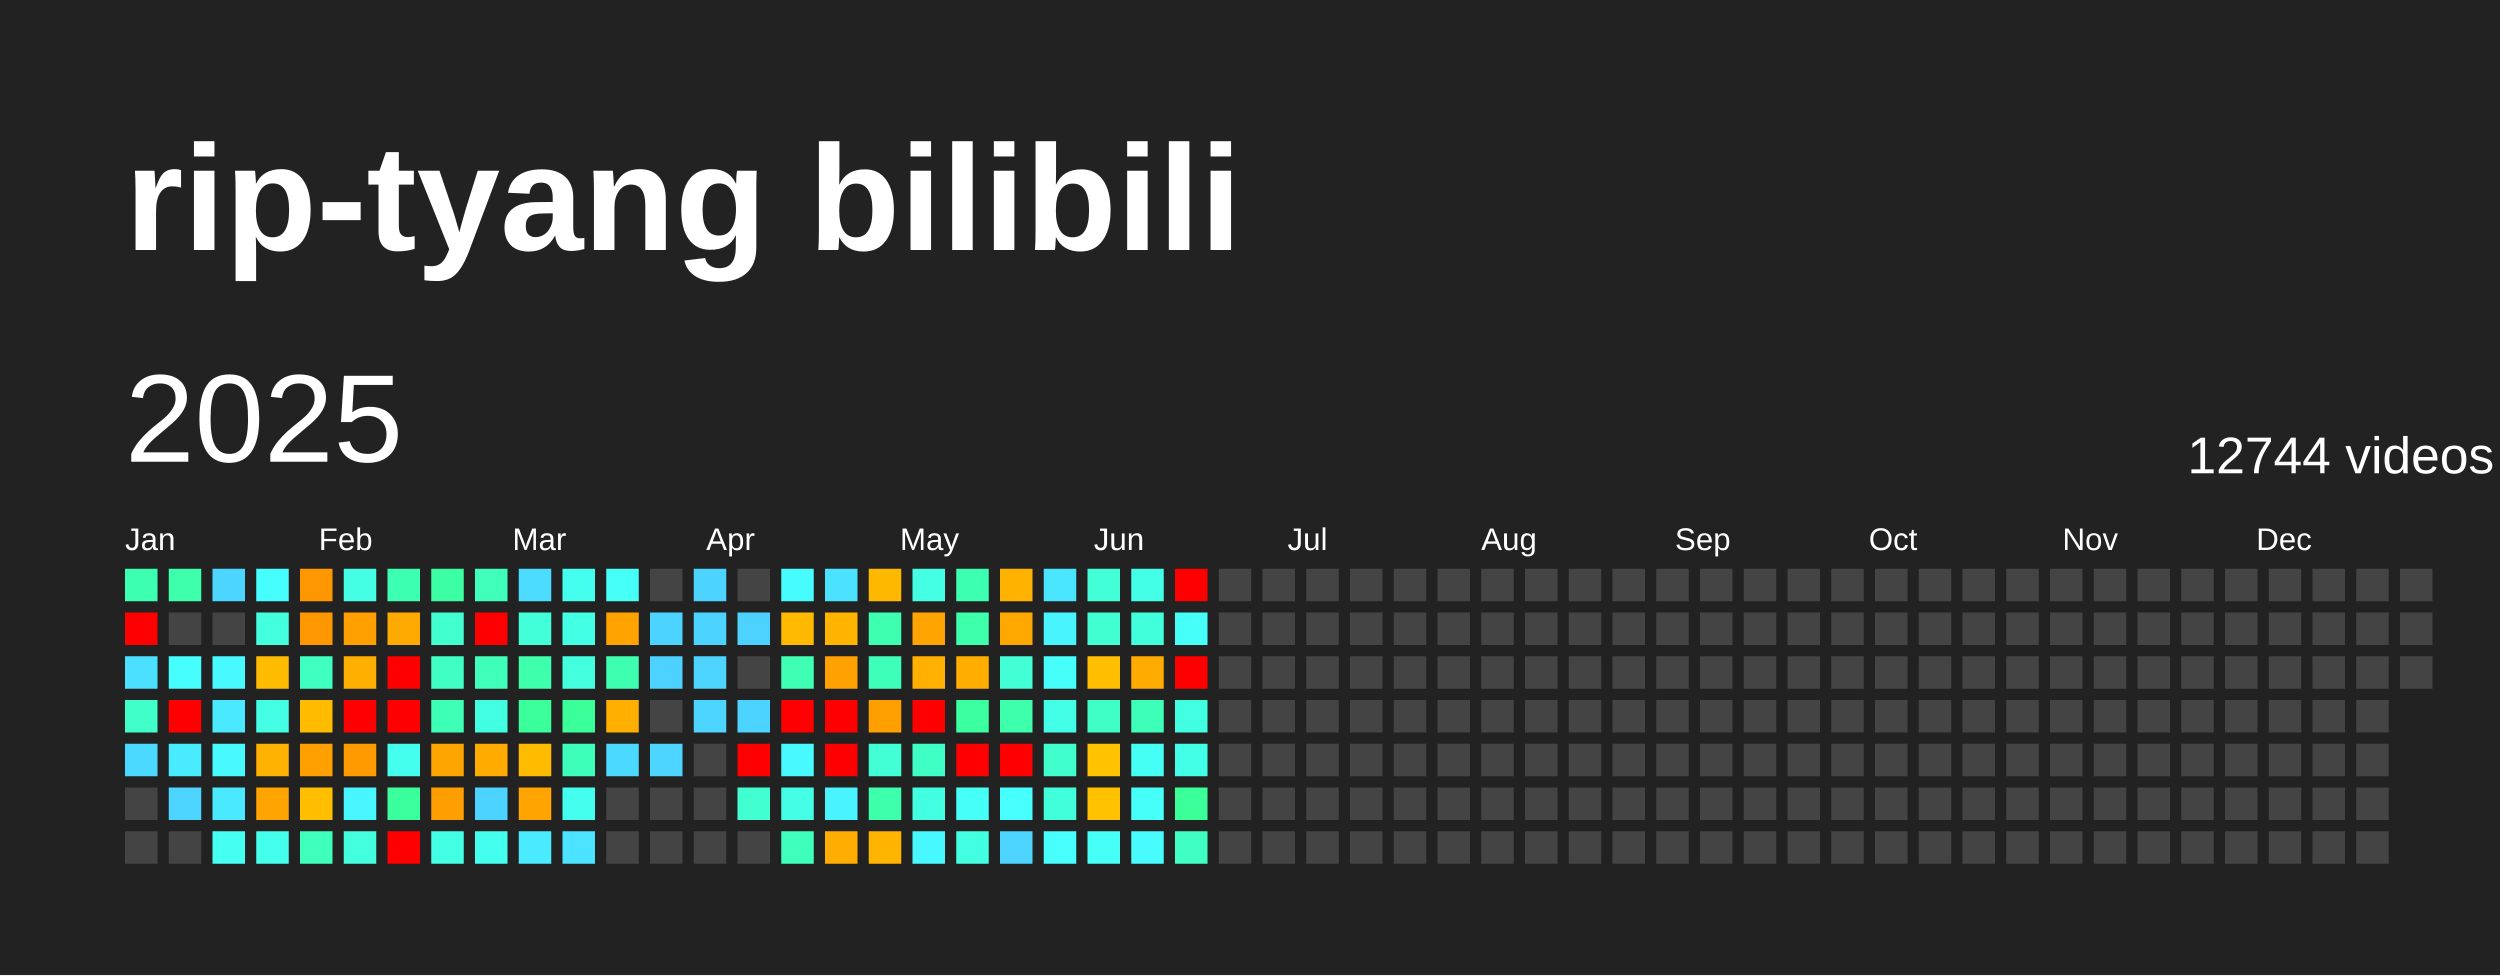
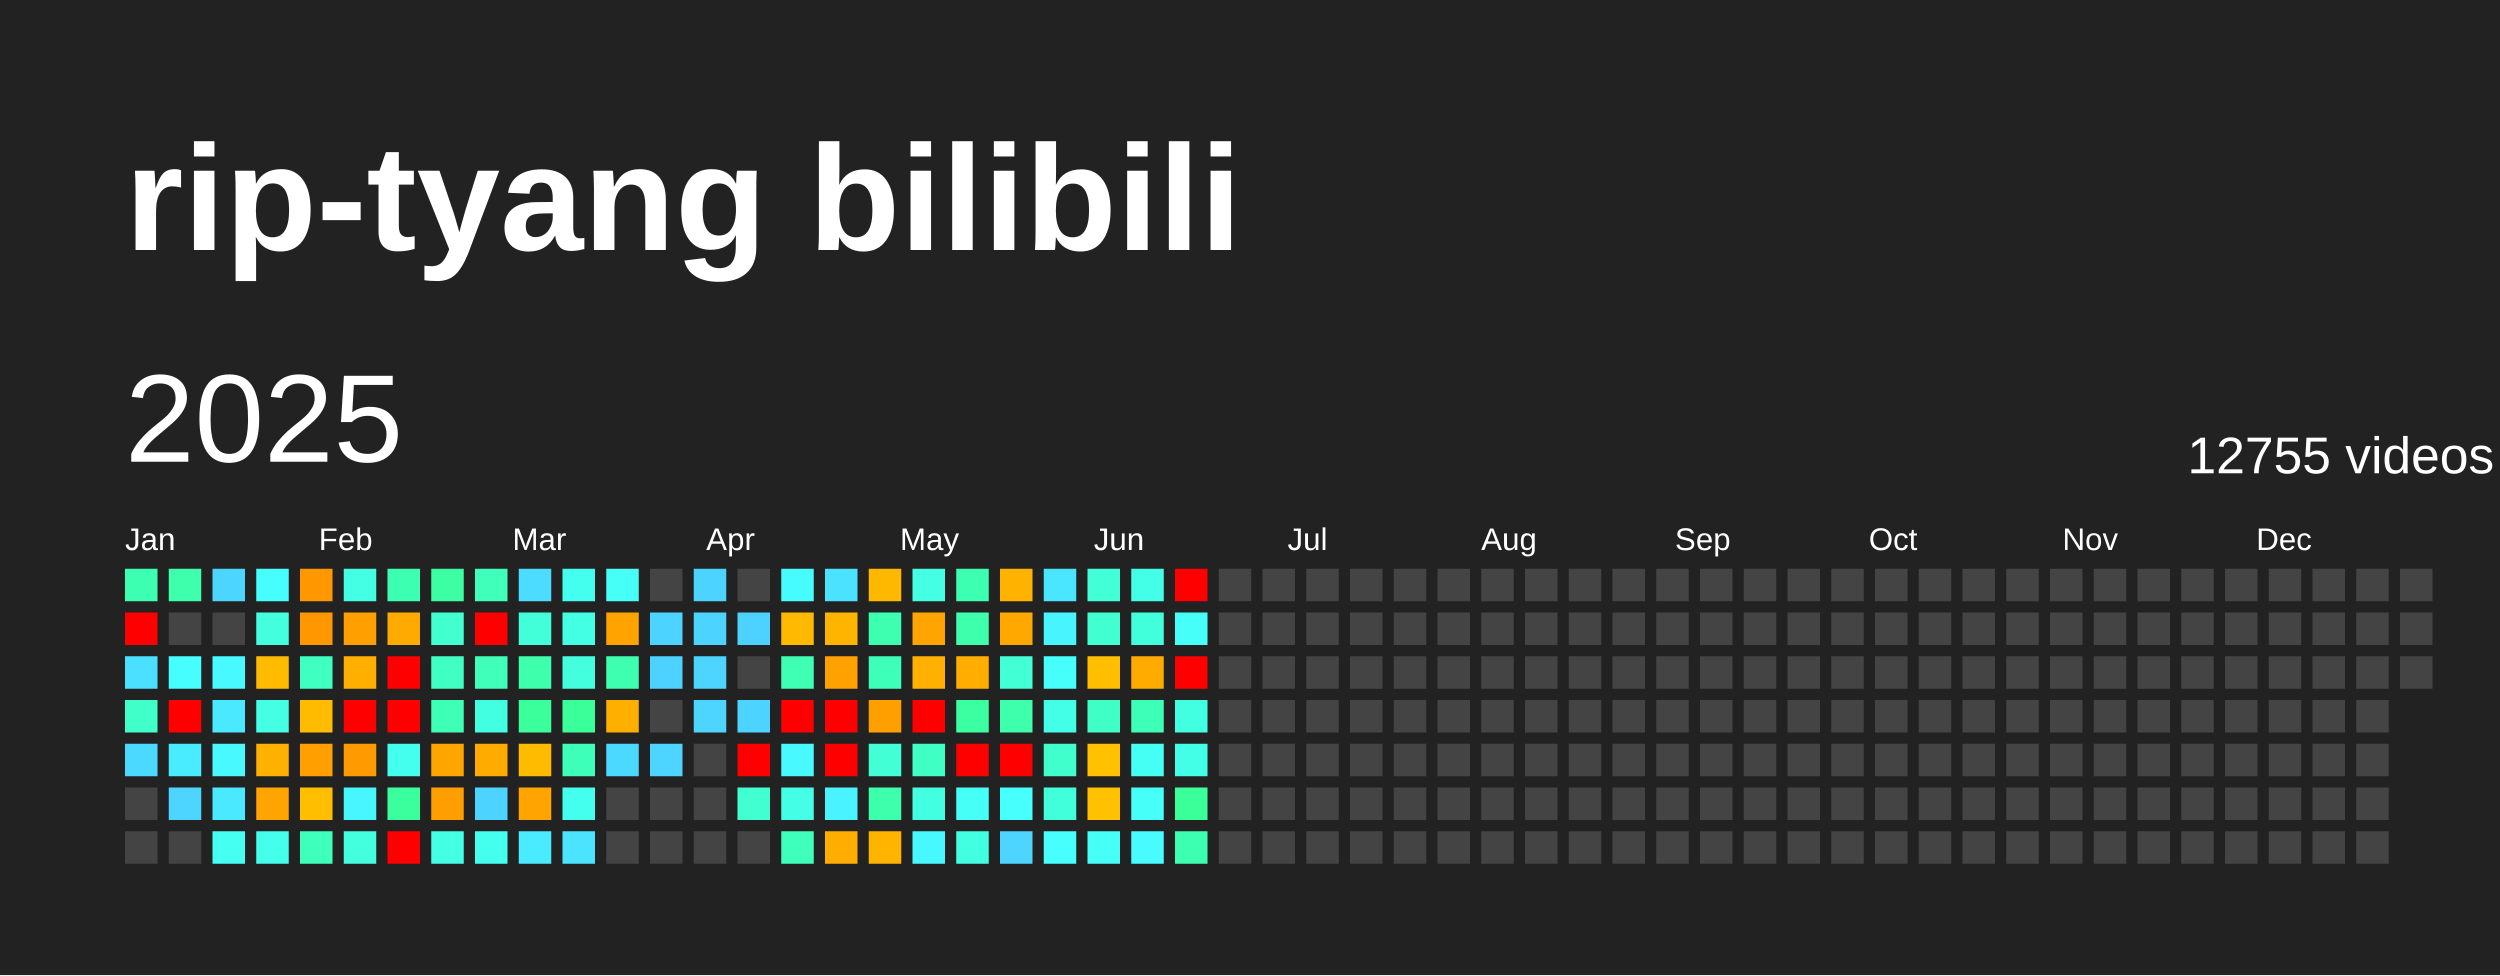
<svg xmlns="http://www.w3.org/2000/svg" baseProfile="full" height="78mm" version="1.1" viewBox="0,0,200,78" width="200mm">
  <defs />
  <rect fill="#222222" height="78" width="200" x="0" y="0" />
  <text fill="#FFFFFF" style="font-size:12px; font-family:Arial; font-weight:bold;" x="10" y="20">rip-tyang bilibili</text>
  <text dominant-baseline="hanging" fill="#FFFFFF" style="font-size:10.0px; font-family:Arial;" x="10" y="30">2025</text>
-   <text dominant-baseline="hanging" fill="#FFFFFF" style="font-size:4.125px; font-family:Arial;" x="175" y="35">12744 videos</text>
+   <text dominant-baseline="hanging" fill="#FFFFFF" style="font-size:4.125px; font-family:Arial;" x="175" y="35">12755 videos</text>
  <text fill="#FFFFFF" style="font-size:2.5px; font-family:Arial" x="10.0" y="44">Jan</text>
  <text fill="#FFFFFF" style="font-size:2.5px; font-family:Arial" x="25.5" y="44">Feb</text>
  <text fill="#FFFFFF" style="font-size:2.5px; font-family:Arial" x="41.0" y="44">Mar</text>
  <text fill="#FFFFFF" style="font-size:2.5px; font-family:Arial" x="56.5" y="44">Apr</text>
  <text fill="#FFFFFF" style="font-size:2.5px; font-family:Arial" x="72.0" y="44">May</text>
  <text fill="#FFFFFF" style="font-size:2.5px; font-family:Arial" x="87.5" y="44">Jun</text>
  <text fill="#FFFFFF" style="font-size:2.5px; font-family:Arial" x="103.0" y="44">Jul</text>
  <text fill="#FFFFFF" style="font-size:2.5px; font-family:Arial" x="118.5" y="44">Aug</text>
  <text fill="#FFFFFF" style="font-size:2.5px; font-family:Arial" x="134.0" y="44">Sep</text>
  <text fill="#FFFFFF" style="font-size:2.5px; font-family:Arial" x="149.5" y="44">Oct</text>
  <text fill="#FFFFFF" style="font-size:2.5px; font-family:Arial" x="165.0" y="44">Nov</text>
  <text fill="#FFFFFF" style="font-size:2.5px; font-family:Arial" x="180.5" y="44">Dec</text>
  <rect fill="#3dffb1" height="2.6" width="2.6" x="10.0" y="45.5" />
  <rect fill="red" height="2.6" width="2.6" x="10.0" y="49.0" />
  <rect fill="#4be0ff" height="2.6" width="2.6" x="10.0" y="52.5" />
  <rect fill="#40ffc8" height="2.6" width="2.6" x="10.0" y="56.0" />
  <rect fill="#4cd9ff" height="2.6" width="2.6" x="10.0" y="59.5" />
  <rect fill="#444444" height="2.6" width="2.6" x="10.0" y="63.0" />
  <rect fill="#444444" height="2.6" width="2.6" x="10.0" y="66.5" />
  <rect fill="#3dffac" height="2.6" width="2.6" x="13.5" y="45.5" />
  <rect fill="#444444" height="2.6" width="2.6" x="13.5" y="49.0" />
  <rect fill="#47feff" height="2.6" width="2.6" x="13.5" y="52.5" />
  <rect fill="red" height="2.6" width="2.6" x="13.5" y="56.0" />
  <rect fill="#49ecff" height="2.6" width="2.6" x="13.5" y="59.5" />
  <rect fill="#4dd5ff" height="2.6" width="2.6" x="13.5" y="63.0" />
  <rect fill="#444444" height="2.6" width="2.6" x="13.5" y="66.5" />
  <rect fill="#4cd6ff" height="2.6" width="2.6" x="17.0" y="45.5" />
  <rect fill="#444444" height="2.6" width="2.6" x="17.0" y="49.0" />
  <rect fill="#48f9ff" height="2.6" width="2.6" x="17.0" y="52.5" />
  <rect fill="#4ae9ff" height="2.6" width="2.6" x="17.0" y="56.0" />
  <rect fill="#48f9ff" height="2.6" width="2.6" x="17.0" y="59.5" />
  <rect fill="#4ae9ff" height="2.6" width="2.6" x="17.0" y="63.0" />
  <rect fill="#45fff2" height="2.6" width="2.6" x="17.0" y="66.5" />
  <rect fill="#47feff" height="2.6" width="2.6" x="20.5" y="45.5" />
  <rect fill="#43ffdd" height="2.6" width="2.6" x="20.5" y="49.0" />
  <rect fill="#ffbb00" height="2.6" width="2.6" x="20.5" y="52.5" />
  <rect fill="#44ffe4" height="2.6" width="2.6" x="20.5" y="56.0" />
  <rect fill="#ffb100" height="2.6" width="2.6" x="20.5" y="59.5" />
  <rect fill="#ffa400" height="2.6" width="2.6" x="20.5" y="63.0" />
  <rect fill="#44ffeb" height="2.6" width="2.6" x="20.5" y="66.5" />
  <rect fill="#ff9700" height="2.6" width="2.6" x="24.0" y="45.5" />
  <rect fill="#ff9700" height="2.6" width="2.6" x="24.0" y="49.0" />
  <rect fill="#3fffc1" height="2.6" width="2.6" x="24.0" y="52.5" />
  <rect fill="#ffbb00" height="2.6" width="2.6" x="24.0" y="56.0" />
  <rect fill="#ff9f00" height="2.6" width="2.6" x="24.0" y="59.5" />
  <rect fill="#ffbf00" height="2.6" width="2.6" x="24.0" y="63.0" />
  <rect fill="#3fffbc" height="2.6" width="2.6" x="24.0" y="66.5" />
  <rect fill="#44ffe4" height="2.6" width="2.6" x="27.5" y="45.5" />
  <rect fill="#ffa000" height="2.6" width="2.6" x="27.5" y="49.0" />
  <rect fill="#ffaf00" height="2.6" width="2.6" x="27.5" y="52.5" />
  <rect fill="red" height="2.6" width="2.6" x="27.5" y="56.0" />
  <rect fill="#ff9a00" height="2.6" width="2.6" x="27.5" y="59.5" />
  <rect fill="#48f6ff" height="2.6" width="2.6" x="27.5" y="63.0" />
  <rect fill="#43ffdd" height="2.6" width="2.6" x="27.5" y="66.5" />
  <rect fill="#3dffb1" height="2.6" width="2.6" x="31.0" y="45.5" />
  <rect fill="#ffaa00" height="2.6" width="2.6" x="31.0" y="49.0" />
  <rect fill="red" height="2.6" width="2.6" x="31.0" y="52.5" />
  <rect fill="red" height="2.6" width="2.6" x="31.0" y="56.0" />
  <rect fill="#45ffee" height="2.6" width="2.6" x="31.0" y="59.5" />
  <rect fill="#3bff9c" height="2.6" width="2.6" x="31.0" y="63.0" />
  <rect fill="red" height="2.6" width="2.6" x="31.0" y="66.5" />
  <rect fill="#3cffa3" height="2.6" width="2.6" x="34.5" y="45.5" />
  <rect fill="#41ffce" height="2.6" width="2.6" x="34.5" y="49.0" />
  <rect fill="#40ffc3" height="2.6" width="2.6" x="34.5" y="52.5" />
  <rect fill="#3effb6" height="2.6" width="2.6" x="34.5" y="56.0" />
  <rect fill="#ffa500" height="2.6" width="2.6" x="34.5" y="59.5" />
  <rect fill="#ff9e00" height="2.6" width="2.6" x="34.5" y="63.0" />
  <rect fill="#43ffe3" height="2.6" width="2.6" x="34.5" y="66.5" />
  <rect fill="#3fffbb" height="2.6" width="2.6" x="38.0" y="45.5" />
  <rect fill="red" height="2.6" width="2.6" x="38.0" y="49.0" />
  <rect fill="#3fffbb" height="2.6" width="2.6" x="38.0" y="52.5" />
  <rect fill="#43ffe1" height="2.6" width="2.6" x="38.0" y="56.0" />
  <rect fill="#ffab00" height="2.6" width="2.6" x="38.0" y="59.5" />
  <rect fill="#4dd3ff" height="2.6" width="2.6" x="38.0" y="63.0" />
  <rect fill="#45ffee" height="2.6" width="2.6" x="38.0" y="66.5" />
  <rect fill="#4cdcff" height="2.6" width="2.6" x="41.5" y="45.5" />
  <rect fill="#42ffd9" height="2.6" width="2.6" x="41.5" y="49.0" />
  <rect fill="#3dffac" height="2.6" width="2.6" x="41.5" y="52.5" />
  <rect fill="#3bff9b" height="2.6" width="2.6" x="41.5" y="56.0" />
  <rect fill="#ffbb00" height="2.6" width="2.6" x="41.5" y="59.5" />
  <rect fill="#ffa400" height="2.6" width="2.6" x="41.5" y="63.0" />
  <rect fill="#4aeaff" height="2.6" width="2.6" x="41.5" y="66.5" />
  <rect fill="#45ffee" height="2.6" width="2.6" x="45.0" y="45.5" />
  <rect fill="#43ffe3" height="2.6" width="2.6" x="45.0" y="49.0" />
  <rect fill="#43ffdd" height="2.6" width="2.6" x="45.0" y="52.5" />
  <rect fill="#3bff99" height="2.6" width="2.6" x="45.0" y="56.0" />
  <rect fill="#3effb9" height="2.6" width="2.6" x="45.0" y="59.5" />
  <rect fill="#45ffee" height="2.6" width="2.6" x="45.0" y="63.0" />
  <rect fill="#4be3ff" height="2.6" width="2.6" x="45.0" y="66.5" />
  <rect fill="#46fff6" height="2.6" width="2.6" x="48.5" y="45.5" />
  <rect fill="#ffa300" height="2.6" width="2.6" x="48.5" y="49.0" />
  <rect fill="#3dffaf" height="2.6" width="2.6" x="48.5" y="52.5" />
  <rect fill="#ffaf00" height="2.6" width="2.6" x="48.5" y="56.0" />
  <rect fill="#4cd9ff" height="2.6" width="2.6" x="48.5" y="59.5" />
  <rect fill="#444444" height="2.6" width="2.6" x="48.5" y="63.0" />
  <rect fill="#444444" height="2.6" width="2.6" x="48.5" y="66.5" />
  <rect fill="#444444" height="2.6" width="2.6" x="52.0" y="45.5" />
  <rect fill="#4dd3ff" height="2.6" width="2.6" x="52.0" y="49.0" />
  <rect fill="#4dd2ff" height="2.6" width="2.6" x="52.0" y="52.5" />
  <rect fill="#444444" height="2.6" width="2.6" x="52.0" y="56.0" />
  <rect fill="#4dd5ff" height="2.6" width="2.6" x="52.0" y="59.5" />
  <rect fill="#444444" height="2.6" width="2.6" x="52.0" y="63.0" />
  <rect fill="#444444" height="2.6" width="2.6" x="52.0" y="66.5" />
  <rect fill="#4dd3ff" height="2.6" width="2.6" x="55.5" y="45.5" />
  <rect fill="#4dd3ff" height="2.6" width="2.6" x="55.5" y="49.0" />
  <rect fill="#4dd5ff" height="2.6" width="2.6" x="55.5" y="52.5" />
  <rect fill="#4dd5ff" height="2.6" width="2.6" x="55.5" y="56.0" />
  <rect fill="#444444" height="2.6" width="2.6" x="55.5" y="59.5" />
  <rect fill="#444444" height="2.6" width="2.6" x="55.5" y="63.0" />
  <rect fill="#444444" height="2.6" width="2.6" x="55.5" y="66.5" />
  <rect fill="#444444" height="2.6" width="2.6" x="59.0" y="45.5" />
  <rect fill="#4dd2ff" height="2.6" width="2.6" x="59.0" y="49.0" />
  <rect fill="#444444" height="2.6" width="2.6" x="59.0" y="52.5" />
  <rect fill="#4dd3ff" height="2.6" width="2.6" x="59.0" y="56.0" />
  <rect fill="red" height="2.6" width="2.6" x="59.0" y="59.5" />
  <rect fill="#41ffd0" height="2.6" width="2.6" x="59.0" y="63.0" />
  <rect fill="#444444" height="2.6" width="2.6" x="59.0" y="66.5" />
  <rect fill="#47fcff" height="2.6" width="2.6" x="62.5" y="45.5" />
  <rect fill="#ffb900" height="2.6" width="2.6" x="62.5" y="49.0" />
  <rect fill="#3effb4" height="2.6" width="2.6" x="62.5" y="52.5" />
  <rect fill="red" height="2.6" width="2.6" x="62.5" y="56.0" />
  <rect fill="#48f9ff" height="2.6" width="2.6" x="62.5" y="59.5" />
  <rect fill="#44ffe6" height="2.6" width="2.6" x="62.5" y="63.0" />
  <rect fill="#3fffbc" height="2.6" width="2.6" x="62.5" y="66.5" />
  <rect fill="#4be2ff" height="2.6" width="2.6" x="66.0" y="45.5" />
  <rect fill="#ffb400" height="2.6" width="2.6" x="66.0" y="49.0" />
  <rect fill="#ffa100" height="2.6" width="2.6" x="66.0" y="52.5" />
  <rect fill="red" height="2.6" width="2.6" x="66.0" y="56.0" />
  <rect fill="red" height="2.6" width="2.6" x="66.0" y="59.5" />
  <rect fill="#49f3ff" height="2.6" width="2.6" x="66.0" y="63.0" />
  <rect fill="#ffad00" height="2.6" width="2.6" x="66.0" y="66.5" />
  <rect fill="#ffb800" height="2.6" width="2.6" x="69.5" y="45.5" />
  <rect fill="#3dffaf" height="2.6" width="2.6" x="69.5" y="49.0" />
  <rect fill="#3effb9" height="2.6" width="2.6" x="69.5" y="52.5" />
  <rect fill="#ffa000" height="2.6" width="2.6" x="69.5" y="56.0" />
  <rect fill="#42ffd5" height="2.6" width="2.6" x="69.5" y="59.5" />
  <rect fill="#3dffac" height="2.6" width="2.6" x="69.5" y="63.0" />
  <rect fill="#ffb500" height="2.6" width="2.6" x="69.5" y="66.5" />
  <rect fill="#44ffe4" height="2.6" width="2.6" x="73.0" y="45.5" />
  <rect fill="#ffa400" height="2.6" width="2.6" x="73.0" y="49.0" />
  <rect fill="#ffb000" height="2.6" width="2.6" x="73.0" y="52.5" />
  <rect fill="red" height="2.6" width="2.6" x="73.0" y="56.0" />
  <rect fill="#40ffc5" height="2.6" width="2.6" x="73.0" y="59.5" />
  <rect fill="#43ffe1" height="2.6" width="2.6" x="73.0" y="63.0" />
  <rect fill="#48f8ff" height="2.6" width="2.6" x="73.0" y="66.5" />
  <rect fill="#3dffb1" height="2.6" width="2.6" x="76.5" y="45.5" />
  <rect fill="#3dffac" height="2.6" width="2.6" x="76.5" y="49.0" />
  <rect fill="#ffae00" height="2.6" width="2.6" x="76.5" y="52.5" />
  <rect fill="#3bffa0" height="2.6" width="2.6" x="76.5" y="56.0" />
  <rect fill="red" height="2.6" width="2.6" x="76.5" y="59.5" />
  <rect fill="#46fff7" height="2.6" width="2.6" x="76.5" y="63.0" />
  <rect fill="#43ffe1" height="2.6" width="2.6" x="76.5" y="66.5" />
  <rect fill="#ffb200" height="2.6" width="2.6" x="80.0" y="45.5" />
  <rect fill="#ffa900" height="2.6" width="2.6" x="80.0" y="49.0" />
  <rect fill="#42ffd5" height="2.6" width="2.6" x="80.0" y="52.5" />
  <rect fill="#3dffac" height="2.6" width="2.6" x="80.0" y="56.0" />
  <rect fill="red" height="2.6" width="2.6" x="80.0" y="59.5" />
  <rect fill="#47fffc" height="2.6" width="2.6" x="80.0" y="63.0" />
  <rect fill="#4dd5ff" height="2.6" width="2.6" x="80.0" y="66.5" />
  <rect fill="#4ae5ff" height="2.6" width="2.6" x="83.5" y="45.5" />
  <rect fill="#48f5ff" height="2.6" width="2.6" x="83.5" y="49.0" />
  <rect fill="#46fffa" height="2.6" width="2.6" x="83.5" y="52.5" />
  <rect fill="#44ffe8" height="2.6" width="2.6" x="83.5" y="56.0" />
  <rect fill="#41ffcd" height="2.6" width="2.6" x="83.5" y="59.5" />
  <rect fill="#42ffdb" height="2.6" width="2.6" x="83.5" y="63.0" />
  <rect fill="#47fffc" height="2.6" width="2.6" x="83.5" y="66.5" />
  <rect fill="#42ffd8" height="2.6" width="2.6" x="87.0" y="45.5" />
  <rect fill="#41ffd1" height="2.6" width="2.6" x="87.0" y="49.0" />
  <rect fill="#ffbe00" height="2.6" width="2.6" x="87.0" y="52.5" />
  <rect fill="#40ffc6" height="2.6" width="2.6" x="87.0" y="56.0" />
  <rect fill="#ffc100" height="2.6" width="2.6" x="87.0" y="59.5" />
  <rect fill="#ffc100" height="2.6" width="2.6" x="87.0" y="63.0" />
  <rect fill="#46fff7" height="2.6" width="2.6" x="87.0" y="66.5" />
  <rect fill="#44ffe8" height="2.6" width="2.6" x="90.5" y="45.5" />
  <rect fill="#42ffdb" height="2.6" width="2.6" x="90.5" y="49.0" />
  <rect fill="#ffab00" height="2.6" width="2.6" x="90.5" y="52.5" />
  <rect fill="#3effb7" height="2.6" width="2.6" x="90.5" y="56.0" />
  <rect fill="#46fff4" height="2.6" width="2.6" x="90.5" y="59.5" />
  <rect fill="#46fff9" height="2.6" width="2.6" x="90.5" y="63.0" />
  <rect fill="#48fbff" height="2.6" width="2.6" x="90.5" y="66.5" />
  <rect fill="red" height="2.6" width="2.6" x="94.0" y="45.5" />
  <rect fill="#46fff9" height="2.6" width="2.6" x="94.0" y="49.0" />
  <rect fill="red" height="2.6" width="2.6" x="94.0" y="52.5" />
  <rect fill="#43ffe1" height="2.6" width="2.6" x="94.0" y="56.0" />
  <rect fill="#44ffe8" height="2.6" width="2.6" x="94.0" y="59.5" />
  <rect fill="#3bff99" height="2.6" width="2.6" x="94.0" y="63.0" />
-   <rect fill="#40ffc3" height="2.6" width="2.6" x="94.0" y="66.5" />
+   <rect fill="#3dffb1" height="2.6" width="2.6" x="94.0" y="66.5" />
  <rect fill="#444444" height="2.6" width="2.6" x="97.5" y="45.5" />
  <rect fill="#444444" height="2.6" width="2.6" x="97.5" y="49.0" />
  <rect fill="#444444" height="2.6" width="2.6" x="97.5" y="52.5" />
  <rect fill="#444444" height="2.6" width="2.6" x="97.5" y="56.0" />
  <rect fill="#444444" height="2.6" width="2.6" x="97.5" y="59.5" />
  <rect fill="#444444" height="2.6" width="2.6" x="97.5" y="63.0" />
  <rect fill="#444444" height="2.6" width="2.6" x="97.5" y="66.5" />
  <rect fill="#444444" height="2.6" width="2.6" x="101.0" y="45.5" />
  <rect fill="#444444" height="2.6" width="2.6" x="101.0" y="49.0" />
  <rect fill="#444444" height="2.6" width="2.6" x="101.0" y="52.5" />
  <rect fill="#444444" height="2.6" width="2.6" x="101.0" y="56.0" />
  <rect fill="#444444" height="2.6" width="2.6" x="101.0" y="59.5" />
  <rect fill="#444444" height="2.6" width="2.6" x="101.0" y="63.0" />
  <rect fill="#444444" height="2.6" width="2.6" x="101.0" y="66.5" />
  <rect fill="#444444" height="2.6" width="2.6" x="104.5" y="45.5" />
  <rect fill="#444444" height="2.6" width="2.6" x="104.5" y="49.0" />
  <rect fill="#444444" height="2.6" width="2.6" x="104.5" y="52.5" />
  <rect fill="#444444" height="2.6" width="2.6" x="104.5" y="56.0" />
  <rect fill="#444444" height="2.6" width="2.6" x="104.5" y="59.5" />
  <rect fill="#444444" height="2.6" width="2.6" x="104.5" y="63.0" />
  <rect fill="#444444" height="2.6" width="2.6" x="104.5" y="66.5" />
  <rect fill="#444444" height="2.6" width="2.6" x="108.0" y="45.5" />
  <rect fill="#444444" height="2.6" width="2.6" x="108.0" y="49.0" />
  <rect fill="#444444" height="2.6" width="2.6" x="108.0" y="52.5" />
  <rect fill="#444444" height="2.6" width="2.6" x="108.0" y="56.0" />
  <rect fill="#444444" height="2.6" width="2.6" x="108.0" y="59.5" />
  <rect fill="#444444" height="2.6" width="2.6" x="108.0" y="63.0" />
  <rect fill="#444444" height="2.6" width="2.6" x="108.0" y="66.5" />
  <rect fill="#444444" height="2.6" width="2.6" x="111.5" y="45.5" />
  <rect fill="#444444" height="2.6" width="2.6" x="111.5" y="49.0" />
  <rect fill="#444444" height="2.6" width="2.6" x="111.5" y="52.5" />
  <rect fill="#444444" height="2.6" width="2.6" x="111.5" y="56.0" />
  <rect fill="#444444" height="2.6" width="2.6" x="111.5" y="59.5" />
  <rect fill="#444444" height="2.6" width="2.6" x="111.5" y="63.0" />
  <rect fill="#444444" height="2.6" width="2.6" x="111.5" y="66.5" />
  <rect fill="#444444" height="2.6" width="2.6" x="115.0" y="45.5" />
  <rect fill="#444444" height="2.6" width="2.6" x="115.0" y="49.0" />
  <rect fill="#444444" height="2.6" width="2.6" x="115.0" y="52.5" />
  <rect fill="#444444" height="2.6" width="2.6" x="115.0" y="56.0" />
  <rect fill="#444444" height="2.6" width="2.6" x="115.0" y="59.5" />
  <rect fill="#444444" height="2.6" width="2.6" x="115.0" y="63.0" />
  <rect fill="#444444" height="2.6" width="2.6" x="115.0" y="66.5" />
  <rect fill="#444444" height="2.6" width="2.6" x="118.5" y="45.5" />
  <rect fill="#444444" height="2.6" width="2.6" x="118.5" y="49.0" />
  <rect fill="#444444" height="2.6" width="2.6" x="118.5" y="52.5" />
  <rect fill="#444444" height="2.6" width="2.6" x="118.5" y="56.0" />
  <rect fill="#444444" height="2.6" width="2.6" x="118.5" y="59.5" />
  <rect fill="#444444" height="2.6" width="2.6" x="118.5" y="63.0" />
  <rect fill="#444444" height="2.6" width="2.6" x="118.5" y="66.5" />
  <rect fill="#444444" height="2.6" width="2.6" x="122.0" y="45.5" />
  <rect fill="#444444" height="2.6" width="2.6" x="122.0" y="49.0" />
  <rect fill="#444444" height="2.6" width="2.6" x="122.0" y="52.5" />
  <rect fill="#444444" height="2.6" width="2.6" x="122.0" y="56.0" />
  <rect fill="#444444" height="2.6" width="2.6" x="122.0" y="59.5" />
  <rect fill="#444444" height="2.6" width="2.6" x="122.0" y="63.0" />
  <rect fill="#444444" height="2.6" width="2.6" x="122.0" y="66.5" />
  <rect fill="#444444" height="2.6" width="2.6" x="125.5" y="45.5" />
  <rect fill="#444444" height="2.6" width="2.6" x="125.5" y="49.0" />
  <rect fill="#444444" height="2.6" width="2.6" x="125.5" y="52.5" />
  <rect fill="#444444" height="2.6" width="2.6" x="125.5" y="56.0" />
  <rect fill="#444444" height="2.6" width="2.6" x="125.5" y="59.5" />
  <rect fill="#444444" height="2.6" width="2.6" x="125.5" y="63.0" />
  <rect fill="#444444" height="2.6" width="2.6" x="125.5" y="66.5" />
  <rect fill="#444444" height="2.6" width="2.6" x="129.0" y="45.5" />
  <rect fill="#444444" height="2.6" width="2.6" x="129.0" y="49.0" />
  <rect fill="#444444" height="2.6" width="2.6" x="129.0" y="52.5" />
  <rect fill="#444444" height="2.6" width="2.6" x="129.0" y="56.0" />
  <rect fill="#444444" height="2.6" width="2.6" x="129.0" y="59.5" />
  <rect fill="#444444" height="2.6" width="2.6" x="129.0" y="63.0" />
  <rect fill="#444444" height="2.6" width="2.6" x="129.0" y="66.5" />
  <rect fill="#444444" height="2.6" width="2.6" x="132.5" y="45.5" />
  <rect fill="#444444" height="2.6" width="2.6" x="132.5" y="49.0" />
  <rect fill="#444444" height="2.6" width="2.6" x="132.5" y="52.5" />
  <rect fill="#444444" height="2.6" width="2.6" x="132.5" y="56.0" />
  <rect fill="#444444" height="2.6" width="2.6" x="132.5" y="59.5" />
  <rect fill="#444444" height="2.6" width="2.6" x="132.5" y="63.0" />
  <rect fill="#444444" height="2.6" width="2.6" x="132.5" y="66.5" />
  <rect fill="#444444" height="2.6" width="2.6" x="136.0" y="45.5" />
  <rect fill="#444444" height="2.6" width="2.6" x="136.0" y="49.0" />
  <rect fill="#444444" height="2.6" width="2.6" x="136.0" y="52.5" />
  <rect fill="#444444" height="2.6" width="2.6" x="136.0" y="56.0" />
  <rect fill="#444444" height="2.6" width="2.6" x="136.0" y="59.5" />
  <rect fill="#444444" height="2.6" width="2.6" x="136.0" y="63.0" />
  <rect fill="#444444" height="2.6" width="2.6" x="136.0" y="66.5" />
  <rect fill="#444444" height="2.6" width="2.6" x="139.5" y="45.5" />
  <rect fill="#444444" height="2.6" width="2.6" x="139.5" y="49.0" />
  <rect fill="#444444" height="2.6" width="2.6" x="139.5" y="52.5" />
  <rect fill="#444444" height="2.6" width="2.6" x="139.5" y="56.0" />
  <rect fill="#444444" height="2.6" width="2.6" x="139.5" y="59.5" />
  <rect fill="#444444" height="2.6" width="2.6" x="139.5" y="63.0" />
  <rect fill="#444444" height="2.6" width="2.6" x="139.5" y="66.5" />
  <rect fill="#444444" height="2.6" width="2.6" x="143.0" y="45.5" />
  <rect fill="#444444" height="2.6" width="2.6" x="143.0" y="49.0" />
  <rect fill="#444444" height="2.6" width="2.6" x="143.0" y="52.5" />
  <rect fill="#444444" height="2.6" width="2.6" x="143.0" y="56.0" />
  <rect fill="#444444" height="2.6" width="2.6" x="143.0" y="59.5" />
  <rect fill="#444444" height="2.6" width="2.6" x="143.0" y="63.0" />
  <rect fill="#444444" height="2.6" width="2.6" x="143.0" y="66.5" />
  <rect fill="#444444" height="2.6" width="2.6" x="146.5" y="45.5" />
  <rect fill="#444444" height="2.6" width="2.6" x="146.5" y="49.0" />
  <rect fill="#444444" height="2.6" width="2.6" x="146.5" y="52.5" />
  <rect fill="#444444" height="2.6" width="2.6" x="146.5" y="56.0" />
  <rect fill="#444444" height="2.6" width="2.6" x="146.5" y="59.5" />
  <rect fill="#444444" height="2.6" width="2.6" x="146.5" y="63.0" />
  <rect fill="#444444" height="2.6" width="2.6" x="146.5" y="66.5" />
  <rect fill="#444444" height="2.6" width="2.6" x="150.0" y="45.5" />
  <rect fill="#444444" height="2.6" width="2.6" x="150.0" y="49.0" />
  <rect fill="#444444" height="2.6" width="2.6" x="150.0" y="52.5" />
  <rect fill="#444444" height="2.6" width="2.6" x="150.0" y="56.0" />
  <rect fill="#444444" height="2.6" width="2.6" x="150.0" y="59.5" />
  <rect fill="#444444" height="2.6" width="2.6" x="150.0" y="63.0" />
  <rect fill="#444444" height="2.6" width="2.6" x="150.0" y="66.5" />
  <rect fill="#444444" height="2.6" width="2.6" x="153.5" y="45.5" />
  <rect fill="#444444" height="2.6" width="2.6" x="153.5" y="49.0" />
  <rect fill="#444444" height="2.6" width="2.6" x="153.5" y="52.5" />
  <rect fill="#444444" height="2.6" width="2.6" x="153.5" y="56.0" />
  <rect fill="#444444" height="2.6" width="2.6" x="153.5" y="59.5" />
  <rect fill="#444444" height="2.6" width="2.6" x="153.5" y="63.0" />
  <rect fill="#444444" height="2.6" width="2.6" x="153.5" y="66.5" />
  <rect fill="#444444" height="2.6" width="2.6" x="157.0" y="45.5" />
  <rect fill="#444444" height="2.6" width="2.6" x="157.0" y="49.0" />
  <rect fill="#444444" height="2.6" width="2.6" x="157.0" y="52.5" />
  <rect fill="#444444" height="2.6" width="2.6" x="157.0" y="56.0" />
  <rect fill="#444444" height="2.6" width="2.6" x="157.0" y="59.5" />
  <rect fill="#444444" height="2.6" width="2.6" x="157.0" y="63.0" />
  <rect fill="#444444" height="2.6" width="2.6" x="157.0" y="66.5" />
  <rect fill="#444444" height="2.6" width="2.6" x="160.5" y="45.5" />
  <rect fill="#444444" height="2.6" width="2.6" x="160.5" y="49.0" />
  <rect fill="#444444" height="2.6" width="2.6" x="160.5" y="52.5" />
  <rect fill="#444444" height="2.6" width="2.6" x="160.5" y="56.0" />
  <rect fill="#444444" height="2.6" width="2.6" x="160.5" y="59.5" />
  <rect fill="#444444" height="2.6" width="2.6" x="160.5" y="63.0" />
  <rect fill="#444444" height="2.6" width="2.6" x="160.5" y="66.5" />
  <rect fill="#444444" height="2.6" width="2.6" x="164.0" y="45.5" />
  <rect fill="#444444" height="2.6" width="2.6" x="164.0" y="49.0" />
  <rect fill="#444444" height="2.6" width="2.6" x="164.0" y="52.5" />
  <rect fill="#444444" height="2.6" width="2.6" x="164.0" y="56.0" />
  <rect fill="#444444" height="2.6" width="2.6" x="164.0" y="59.5" />
  <rect fill="#444444" height="2.6" width="2.6" x="164.0" y="63.0" />
  <rect fill="#444444" height="2.6" width="2.6" x="164.0" y="66.5" />
  <rect fill="#444444" height="2.6" width="2.6" x="167.5" y="45.5" />
  <rect fill="#444444" height="2.6" width="2.6" x="167.5" y="49.0" />
  <rect fill="#444444" height="2.6" width="2.6" x="167.5" y="52.5" />
  <rect fill="#444444" height="2.6" width="2.6" x="167.5" y="56.0" />
  <rect fill="#444444" height="2.6" width="2.6" x="167.5" y="59.5" />
  <rect fill="#444444" height="2.6" width="2.6" x="167.5" y="63.0" />
  <rect fill="#444444" height="2.6" width="2.6" x="167.5" y="66.5" />
  <rect fill="#444444" height="2.6" width="2.6" x="171.0" y="45.5" />
  <rect fill="#444444" height="2.6" width="2.6" x="171.0" y="49.0" />
  <rect fill="#444444" height="2.6" width="2.6" x="171.0" y="52.5" />
  <rect fill="#444444" height="2.6" width="2.6" x="171.0" y="56.0" />
  <rect fill="#444444" height="2.6" width="2.6" x="171.0" y="59.5" />
  <rect fill="#444444" height="2.6" width="2.6" x="171.0" y="63.0" />
  <rect fill="#444444" height="2.6" width="2.6" x="171.0" y="66.5" />
  <rect fill="#444444" height="2.6" width="2.6" x="174.5" y="45.5" />
  <rect fill="#444444" height="2.6" width="2.6" x="174.5" y="49.0" />
  <rect fill="#444444" height="2.6" width="2.6" x="174.5" y="52.5" />
  <rect fill="#444444" height="2.6" width="2.6" x="174.5" y="56.0" />
  <rect fill="#444444" height="2.6" width="2.6" x="174.5" y="59.5" />
  <rect fill="#444444" height="2.6" width="2.6" x="174.5" y="63.0" />
  <rect fill="#444444" height="2.6" width="2.6" x="174.5" y="66.5" />
  <rect fill="#444444" height="2.6" width="2.6" x="178.0" y="45.5" />
  <rect fill="#444444" height="2.6" width="2.6" x="178.0" y="49.0" />
  <rect fill="#444444" height="2.6" width="2.6" x="178.0" y="52.5" />
  <rect fill="#444444" height="2.6" width="2.6" x="178.0" y="56.0" />
  <rect fill="#444444" height="2.6" width="2.6" x="178.0" y="59.5" />
  <rect fill="#444444" height="2.6" width="2.6" x="178.0" y="63.0" />
  <rect fill="#444444" height="2.6" width="2.6" x="178.0" y="66.5" />
  <rect fill="#444444" height="2.6" width="2.6" x="181.5" y="45.5" />
  <rect fill="#444444" height="2.6" width="2.6" x="181.5" y="49.0" />
  <rect fill="#444444" height="2.6" width="2.6" x="181.5" y="52.5" />
  <rect fill="#444444" height="2.6" width="2.6" x="181.5" y="56.0" />
  <rect fill="#444444" height="2.6" width="2.6" x="181.5" y="59.5" />
  <rect fill="#444444" height="2.6" width="2.6" x="181.5" y="63.0" />
  <rect fill="#444444" height="2.6" width="2.6" x="181.5" y="66.5" />
  <rect fill="#444444" height="2.6" width="2.6" x="185.0" y="45.5" />
  <rect fill="#444444" height="2.6" width="2.6" x="185.0" y="49.0" />
  <rect fill="#444444" height="2.6" width="2.6" x="185.0" y="52.5" />
  <rect fill="#444444" height="2.6" width="2.6" x="185.0" y="56.0" />
  <rect fill="#444444" height="2.6" width="2.6" x="185.0" y="59.5" />
  <rect fill="#444444" height="2.6" width="2.6" x="185.0" y="63.0" />
  <rect fill="#444444" height="2.6" width="2.6" x="185.0" y="66.5" />
  <rect fill="#444444" height="2.6" width="2.6" x="188.5" y="45.5" />
  <rect fill="#444444" height="2.6" width="2.6" x="188.5" y="49.0" />
  <rect fill="#444444" height="2.6" width="2.6" x="188.5" y="52.5" />
  <rect fill="#444444" height="2.6" width="2.6" x="188.5" y="56.0" />
  <rect fill="#444444" height="2.6" width="2.6" x="188.5" y="59.5" />
  <rect fill="#444444" height="2.6" width="2.6" x="188.5" y="63.0" />
  <rect fill="#444444" height="2.6" width="2.6" x="188.5" y="66.5" />
  <rect fill="#444444" height="2.6" width="2.6" x="192.0" y="45.5" />
  <rect fill="#444444" height="2.6" width="2.6" x="192.0" y="49.0" />
  <rect fill="#444444" height="2.6" width="2.6" x="192.0" y="52.5" />
</svg>
